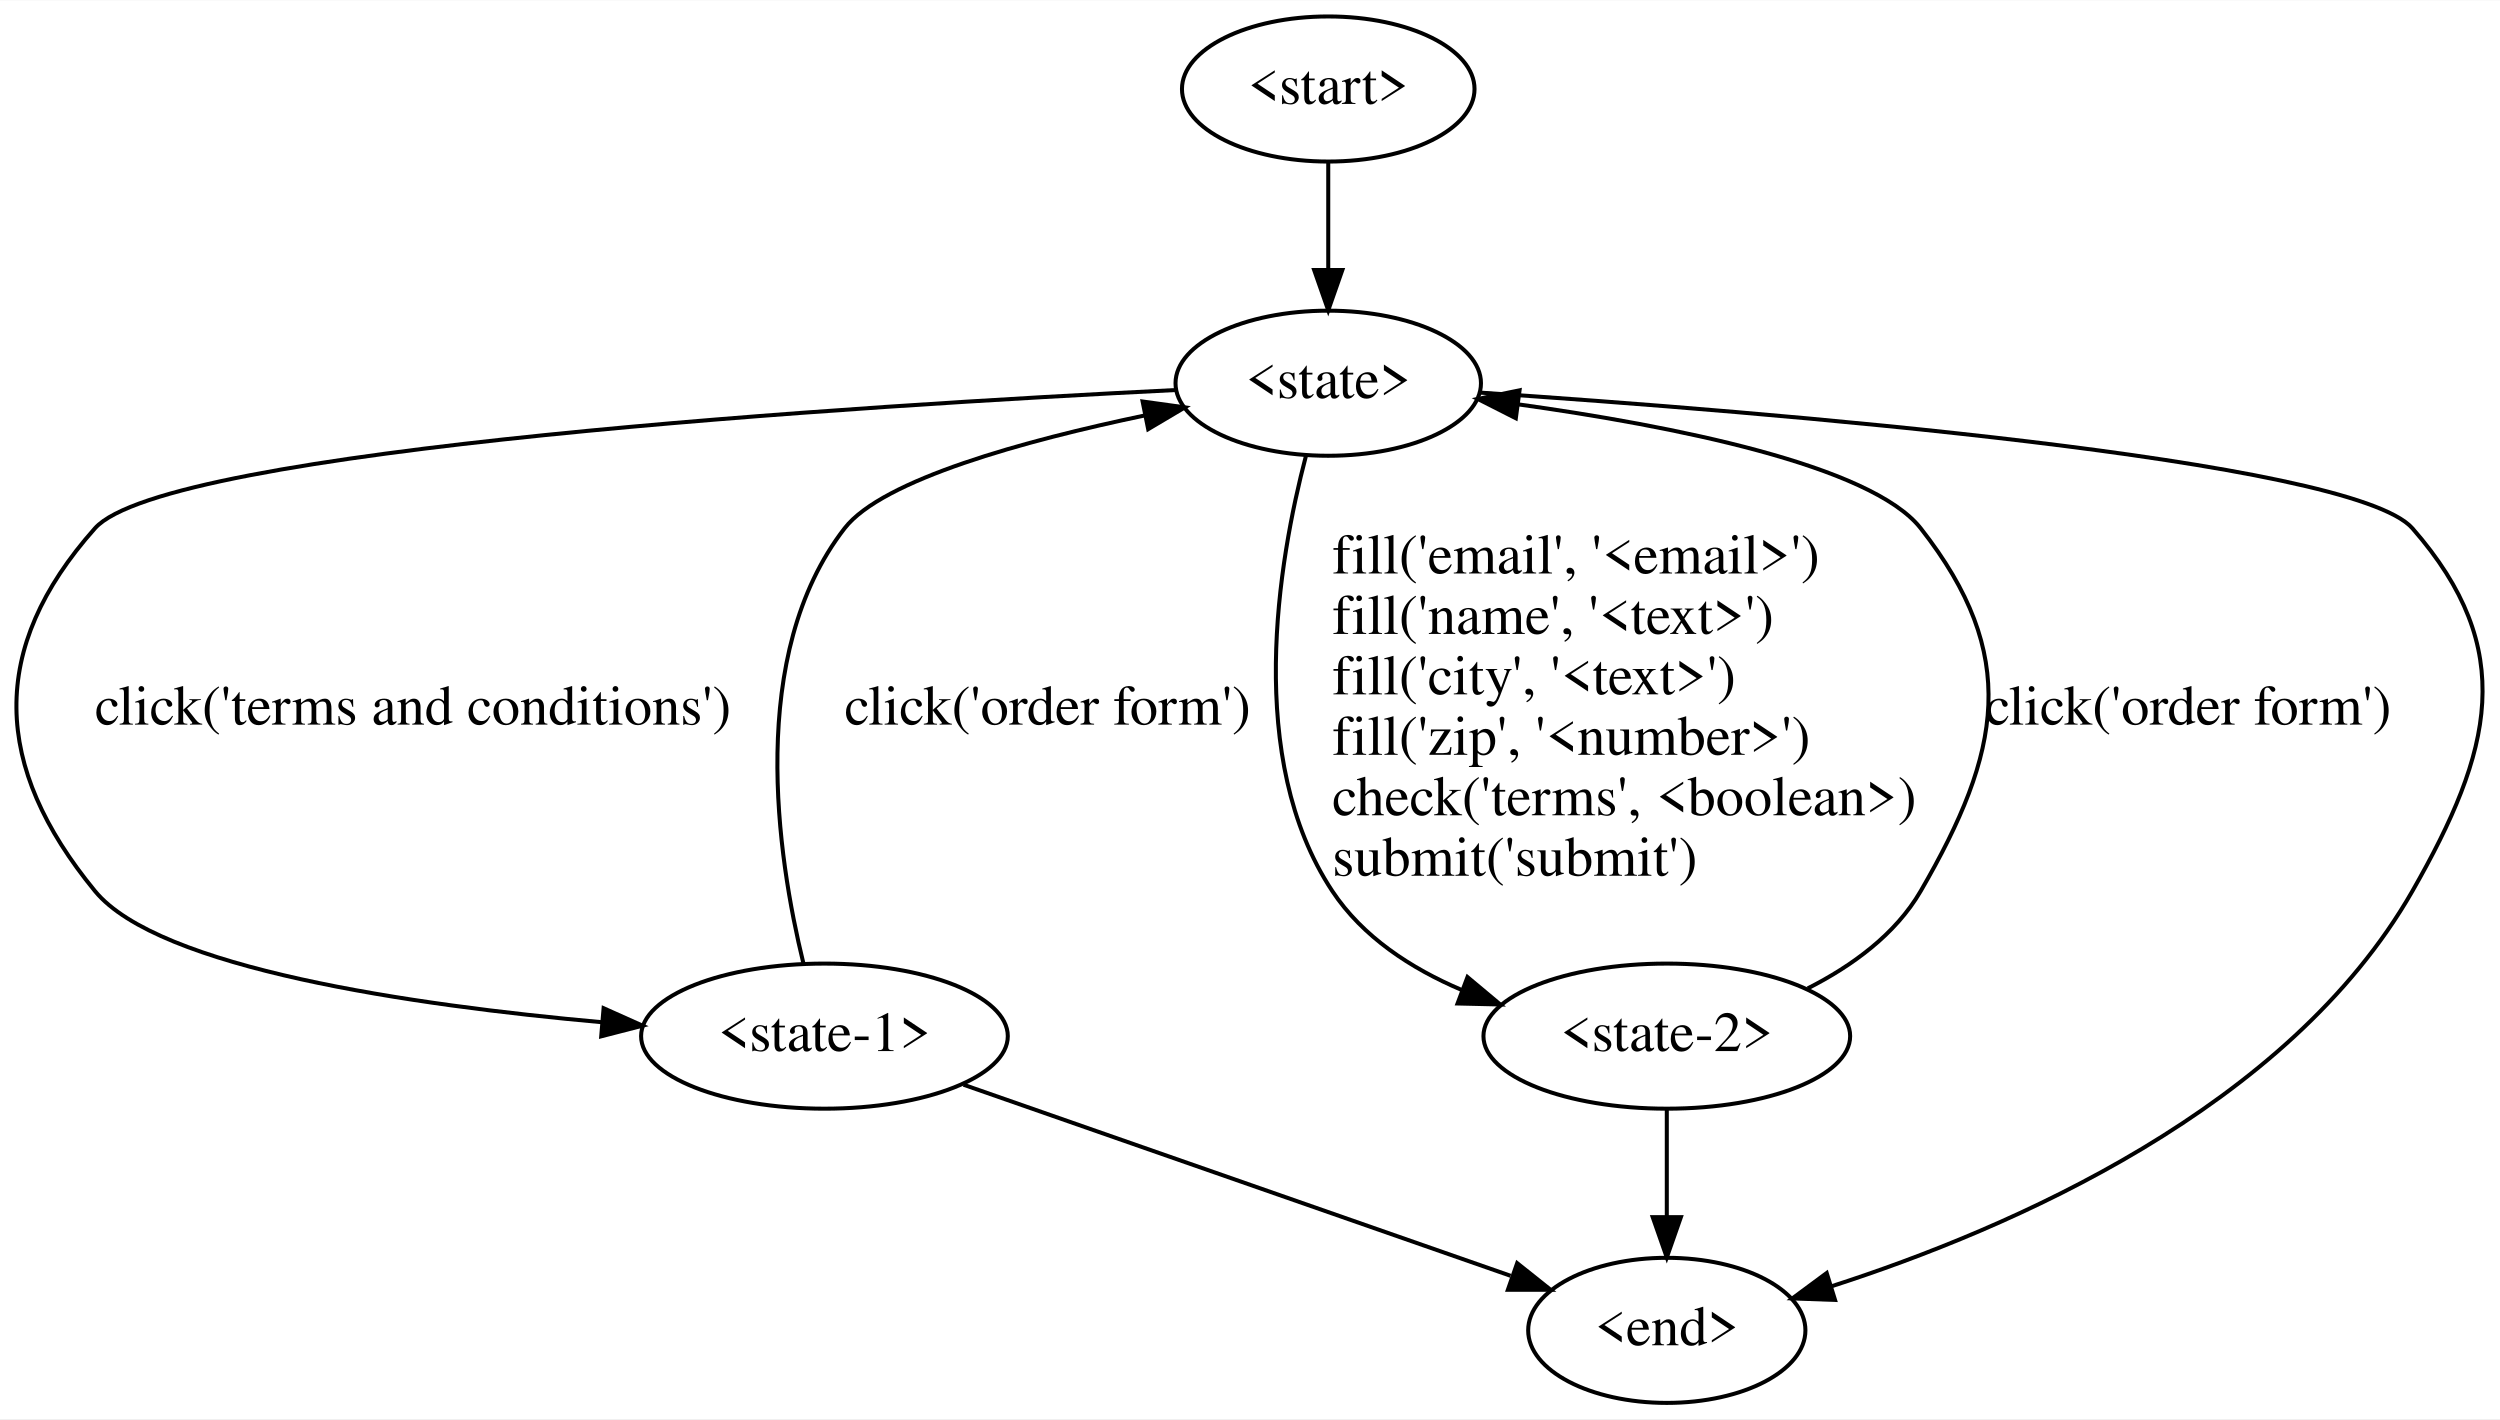
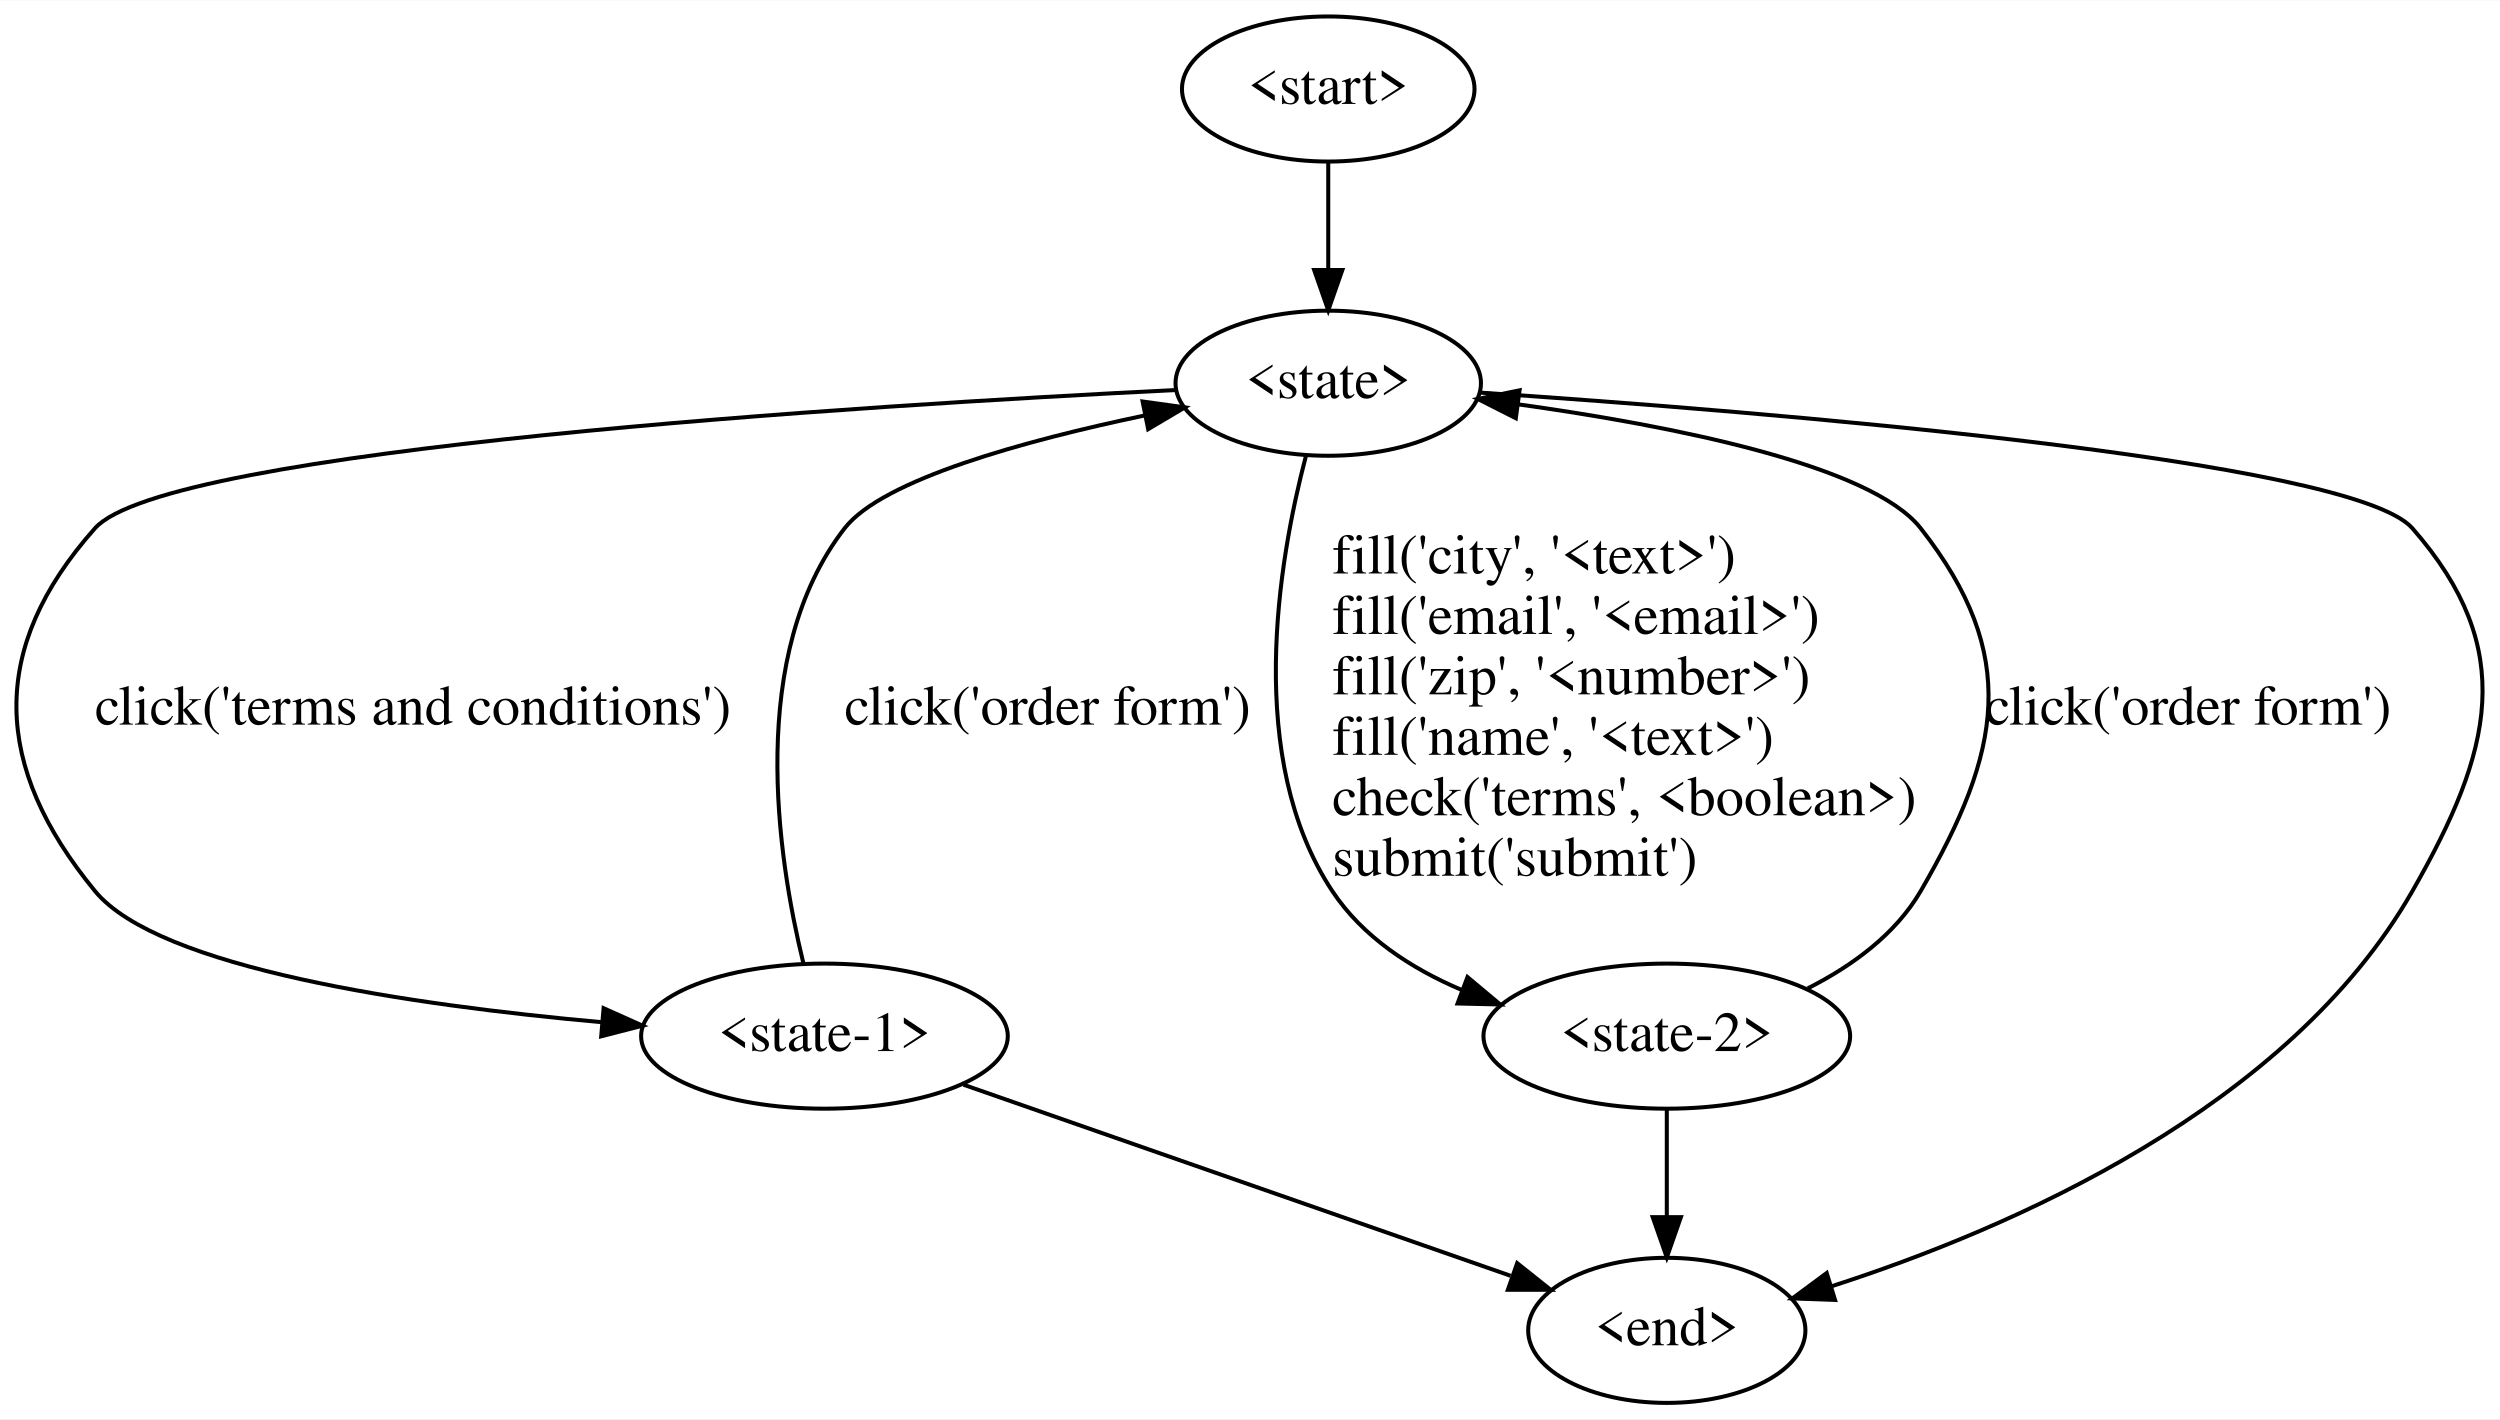
<svg xmlns="http://www.w3.org/2000/svg" width="620pt" height="352pt" viewBox="0.00 0.00 620.29 352.00">
  <g id="graph0" class="graph" transform="scale(1 1) rotate(0) translate(4 348)">
    <polygon fill="#ffffff" stroke="transparent" points="-4,4 -4,-348 616.286,-348 616.286,4 -4,4" />
    <g id="node1" class="node">
      <ellipse fill="none" stroke="#000000" cx="325.559" cy="-326" rx="36.294" ry="18" />
      <text text-anchor="middle" x="325.559" y="-322.3" font-family="Times,serif" font-size="14.00" fill="#000000">&lt;start&gt;</text>
    </g>
    <g id="node2" class="node">
      <ellipse fill="none" stroke="#000000" cx="325.559" cy="-253" rx="37.894" ry="18" />
      <text text-anchor="middle" x="325.559" y="-249.3" font-family="Times,serif" font-size="14.00" fill="#000000">&lt;state&gt;</text>
    </g>
    <g id="edge1" class="edge">
      <path fill="none" stroke="#000000" d="M325.559,-307.955C325.559,-299.883 325.559,-290.176 325.559,-281.182" />
      <polygon fill="#000000" stroke="#000000" points="329.059,-281.09 325.559,-271.09 322.059,-281.09 329.059,-281.09" />
    </g>
    <g id="node3" class="node">
      <ellipse fill="none" stroke="#000000" cx="200.559" cy="-91" rx="45.492" ry="18" />
      <text text-anchor="middle" x="200.559" y="-87.3" font-family="Times,serif" font-size="14.00" fill="#000000">&lt;state-1&gt;</text>
    </g>
    <g id="edge2" class="edge">
      <path fill="none" stroke="#000000" d="M287.97,-251.326C210.145,-247.474 37.132,-236.762 19.559,-217 -7.022,-187.109 -5.817,-157.92 19.559,-127 35.276,-107.849 98.059,-98.698 145.306,-94.455" />
      <polygon fill="#000000" stroke="#000000" points="145.762,-97.929 155.431,-93.598 145.172,-90.954 145.762,-97.929" />
      <text text-anchor="start" x="19.559" y="-168.3" font-family="Times,serif" font-size="14.00" fill="#000000">click('terms and conditions')</text>
    </g>
    <g id="node4" class="node">
      <ellipse fill="none" stroke="#000000" cx="409.559" cy="-91" rx="45.492" ry="18" />
      <text text-anchor="middle" x="409.559" y="-87.3" font-family="Times,serif" font-size="14.00" fill="#000000">&lt;state-2&gt;</text>
    </g>
    <g id="edge3" class="edge">
      <path fill="none" stroke="#000000" d="M320.024,-234.96C313.159,-208.788 304.824,-159.834 326.559,-127 334.09,-115.624 346.065,-107.823 358.602,-102.481" />
      <polygon fill="#000000" stroke="#000000" points="360.108,-105.654 368.235,-98.857 357.643,-99.103 360.108,-105.654" />
-       <text text-anchor="start" x="326.559" y="-205.8" font-family="Times,serif" font-size="14.00" fill="#000000">fill('email', '&lt;email&gt;')</text>
-       <text text-anchor="start" x="326.559" y="-190.8" font-family="Times,serif" font-size="14.00" fill="#000000">fill('name', '&lt;text&gt;')</text>
-       <text text-anchor="start" x="326.559" y="-175.8" font-family="Times,serif" font-size="14.00" fill="#000000">fill('city', '&lt;text&gt;')</text>
-       <text text-anchor="start" x="326.559" y="-160.8" font-family="Times,serif" font-size="14.00" fill="#000000">fill('zip', '&lt;number&gt;')</text>
+       <text text-anchor="start" x="326.559" y="-205.8" font-family="Times,serif" font-size="14.00" fill="#000000">fill('city', '&lt;text&gt;')</text>
+       <text text-anchor="start" x="326.559" y="-190.8" font-family="Times,serif" font-size="14.00" fill="#000000">fill('email', '&lt;email&gt;')</text>
+       <text text-anchor="start" x="326.559" y="-175.8" font-family="Times,serif" font-size="14.00" fill="#000000">fill('zip', '&lt;number&gt;')</text>
+       <text text-anchor="start" x="326.559" y="-160.8" font-family="Times,serif" font-size="14.00" fill="#000000">fill('name', '&lt;text&gt;')</text>
      <text text-anchor="start" x="326.559" y="-145.8" font-family="Times,serif" font-size="14.00" fill="#000000">check('terms', &lt;boolean&gt;)</text>
      <text text-anchor="start" x="326.559" y="-130.8" font-family="Times,serif" font-size="14.00" fill="#000000">submit('submit')</text>
    </g>
    <g id="node5" class="node">
      <ellipse fill="none" stroke="#000000" cx="409.559" cy="-18" rx="34.394" ry="18" />
      <text text-anchor="middle" x="409.559" y="-14.3" font-family="Times,serif" font-size="14.00" fill="#000000">&lt;end&gt;</text>
    </g>
    <g id="edge4" class="edge">
      <path fill="none" stroke="#000000" d="M363.147,-250.678C433.544,-245.943 579.549,-234.153 594.559,-217 620.901,-186.898 614.406,-161.729 594.559,-127 563.778,-73.138 494.84,-43.243 450.361,-28.915" />
      <polygon fill="#000000" stroke="#000000" points="451.303,-25.543 440.715,-25.927 449.232,-32.229 451.303,-25.543" />
    </g>
    <g id="edge5" class="edge">
      <path fill="none" stroke="#000000" d="M195.343,-109.044C188.833,-135.665 181.28,-185.685 205.559,-217 214.928,-229.085 250.205,-238.755 280.105,-245.017" />
      <polygon fill="#000000" stroke="#000000" points="279.499,-248.465 289.993,-247.008 280.881,-241.603 279.499,-248.465" />
      <text text-anchor="start" x="205.559" y="-168.3" font-family="Times,serif" font-size="14.00" fill="#000000">click('order form')</text>
    </g>
    <g id="edge6" class="edge">
      <path fill="none" stroke="#000000" d="M235.071,-78.945C272.428,-65.897 331.87,-45.136 370.805,-31.536" />
      <polygon fill="#000000" stroke="#000000" points="372.435,-34.674 380.721,-28.073 370.127,-28.066 372.435,-34.674" />
    </g>
    <g id="edge7" class="edge">
      <path fill="none" stroke="#000000" d="M444.518,-102.842C455.459,-108.386 466.299,-116.213 472.559,-127 492.636,-161.596 497.251,-185.531 472.559,-217 460.238,-232.702 410.77,-242.446 372.584,-247.774" />
      <polygon fill="#000000" stroke="#000000" points="372.101,-244.307 362.651,-249.097 373.026,-251.245 372.101,-244.307" />
      <text text-anchor="start" x="488.559" y="-168.3" font-family="Times,serif" font-size="14.00" fill="#000000">click('order form')</text>
    </g>
    <g id="edge8" class="edge">
      <path fill="none" stroke="#000000" d="M409.559,-72.955C409.559,-64.883 409.559,-55.176 409.559,-46.182" />
      <polygon fill="#000000" stroke="#000000" points="413.059,-46.09 409.559,-36.09 406.059,-46.09 413.059,-46.09" />
    </g>
  </g>
</svg>
